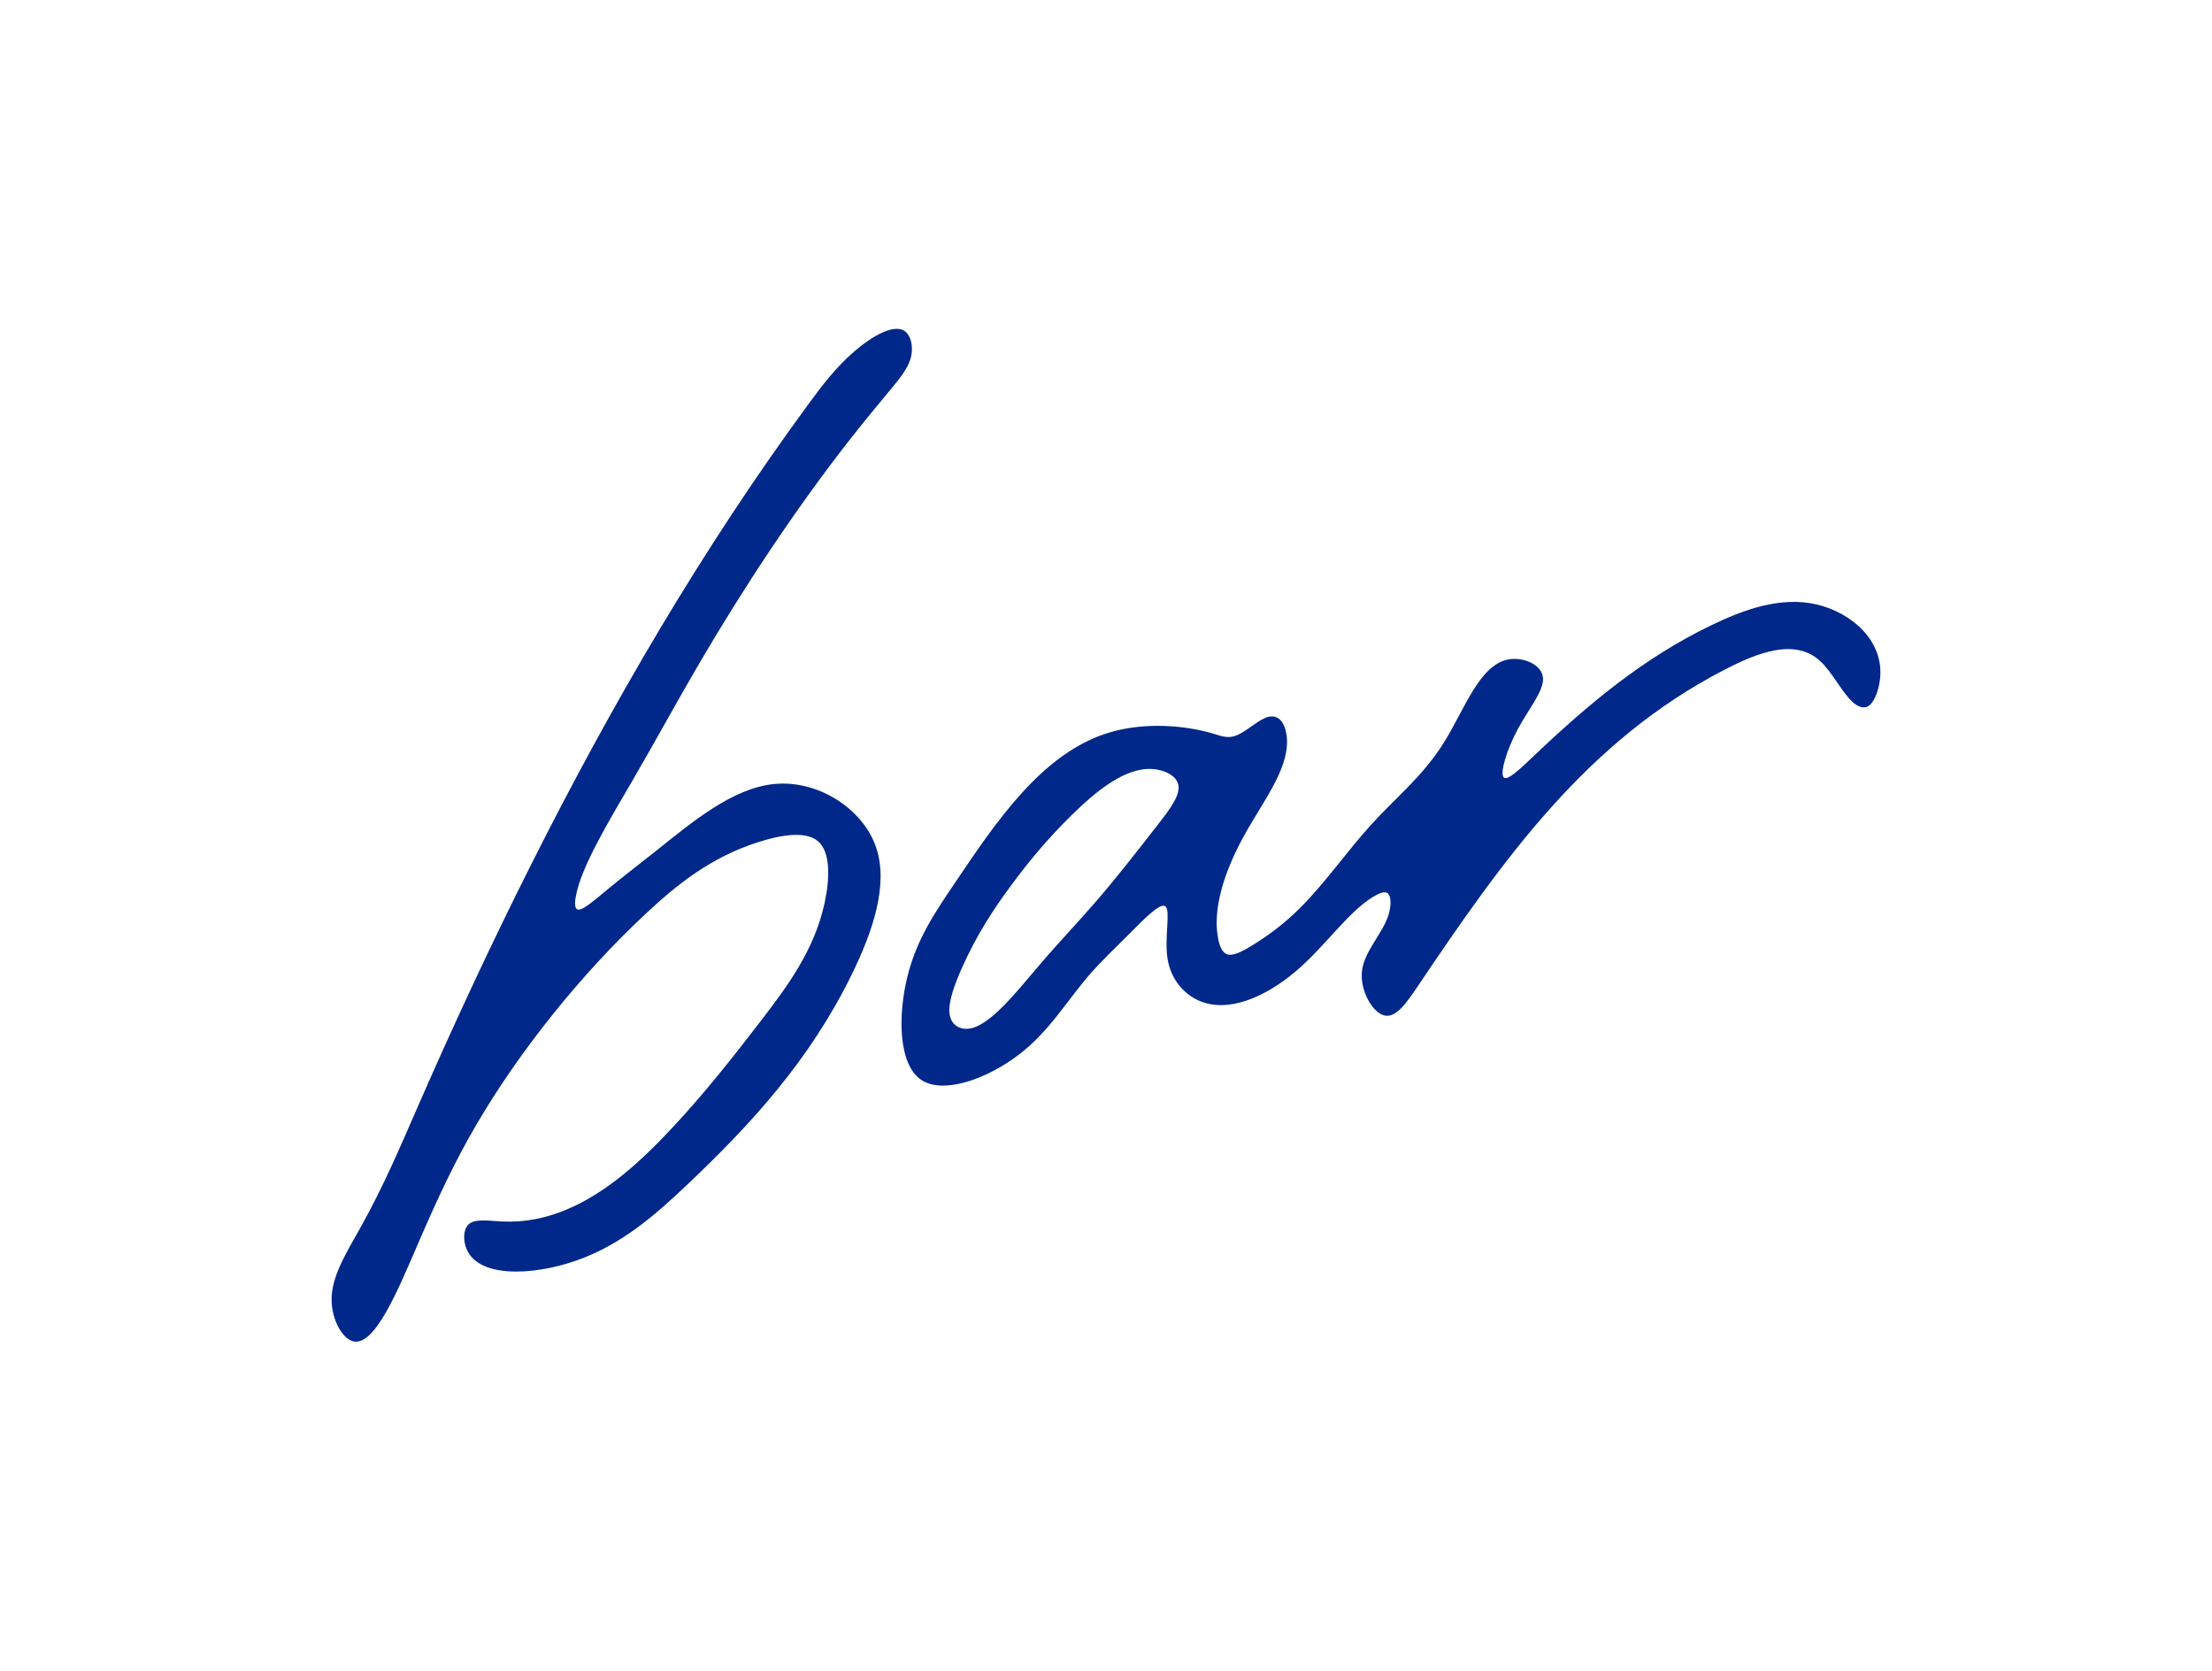
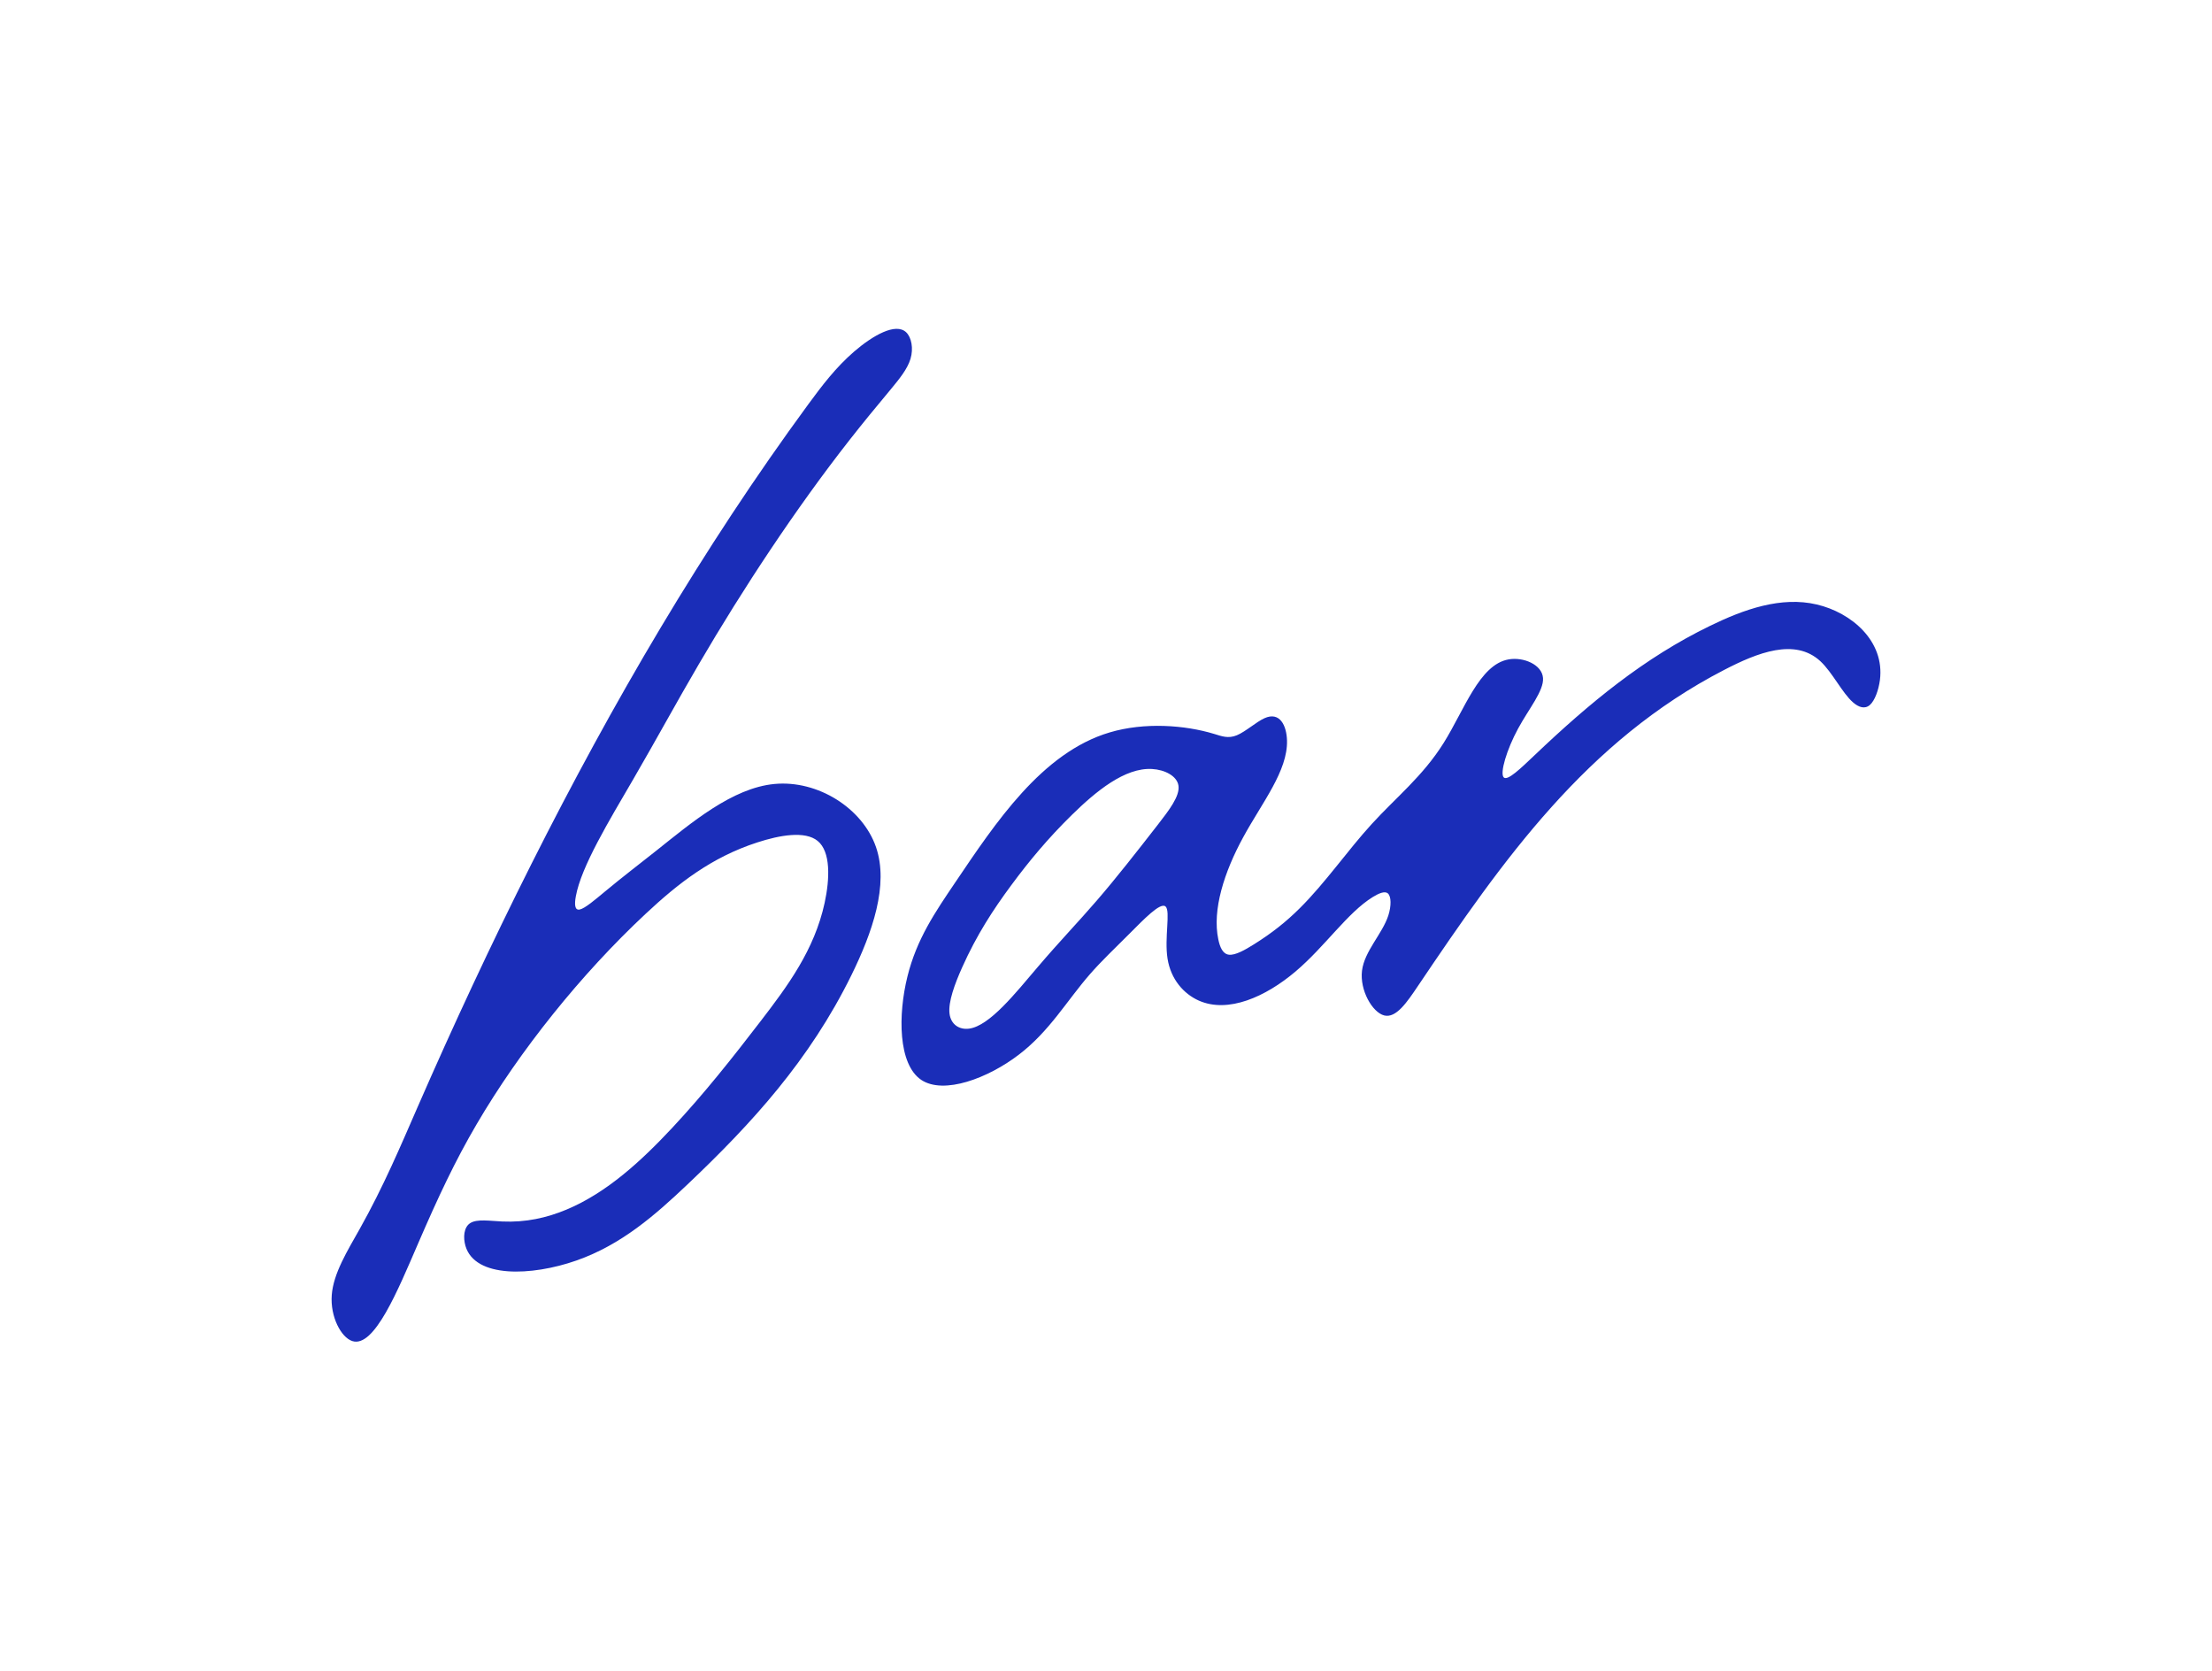
<svg xmlns="http://www.w3.org/2000/svg" viewBox="0 0 3506.8 2654.4" width="351" height="265">
-   <path fill="#00288A" d="M555.4,2130.9 C537.5,2125.0 520.2,2092.1 522.8,2057.7 C525.4,2023.3 547.7,1987.5 567.2,1952.8 C605.2,1885.1 631.9,1821.7 659.8,1757.8 C715.6,1630.0 776.1,1500.1 840.3,1372.5 C968.7,1117.4 1111.8,871.9 1280.3,642.3 C1301.9,612.9 1323.9,583.8 1353.2,558.5 C1382.5,533.3 1419.2,512.0 1435.9,528.1 C1444.2,536.2 1447.6,553.5 1442.7,570.1 C1437.7,586.8 1424.3,602.8 1411.8,618.0 C1387.8,646.8 1366.7,672.4 1345.8,699.1 C1260.2,808.3 1176.4,935.3 1106.5,1054.9 C1071.5,1114.6 1040.1,1172.6 1002.0,1238.2 C963.9,1303.7 919.2,1376.9 910.7,1424.4 C908.5,1436.5 908.7,1446.9 916.9,1445.2 C925.2,1443.5 941.5,1429.5 956.7,1416.9 C985.7,1392.8 1010.8,1373.8 1038.1,1352.1 C1094.0,1307.7 1159.2,1252.0 1226.5,1245.7 C1295.4,1239.2 1366.5,1284.3 1387.8,1345.9 C1408.6,1406.1 1381.9,1482.0 1348.8,1549.4 C1282.4,1684.5 1190.2,1785.4 1088.0,1882.2 C1037.0,1930.5 983.5,1977.7 911.7,2002.9 C840.1,2028.0 750.4,2031.1 735.3,1979.7 C731.5,1966.6 732.4,1950.0 743.0,1943.4 C753.7,1936.6 774.2,1940.0 793.8,1940.9 C831.0,1942.6 864.6,1935.1 895.9,1922.0 C960.2,1895.1 1015.0,1844.5 1064.4,1791.6 C1114.9,1737.5 1159.7,1680.9 1203.9,1623.3 C1247.2,1567.0 1289.9,1509.7 1306.2,1434.6 C1314.5,1396.3 1316.0,1353.3 1295.1,1336.2 C1275.1,1319.8 1234.7,1327.0 1199.1,1338.6 C1126.2,1362.2 1073.3,1403.8 1021.8,1451.9 C918.8,1548.0 821.3,1669.9 753.1,1786.3 C719.0,1844.4 692.3,1901.2 660.1,1975.7 C627.9,2050.1 590.3,2142.3 555.4,2130.9 Z M1459.6,1715.8 C1422.9,1690.9 1422.7,1612.5 1437.8,1551.6 C1452.5,1492.1 1481.9,1449.3 1513.8,1402.1 C1577.6,1307.8 1651.4,1195.8 1759.2,1163.8 C1814.5,1147.3 1878.7,1152.0 1925.4,1166.2 C1937.1,1169.8 1947.7,1174.0 1961.4,1168.3 C1975.2,1162.6 1992.2,1147.1 2005.3,1141.2 C2029.8,1130.1 2040.4,1153.1 2041.1,1176.5 C2042.5,1224.8 2001.6,1275.1 1971.5,1330.3 C1941.3,1385.6 1922.0,1445.7 1931.9,1492.6 C1934.4,1504.7 1938.8,1515.8 1948.8,1517.0 C1958.9,1518.2 1974.5,1509.3 1988.7,1500.4 C2017.2,1482.6 2040.0,1464.4 2061.1,1443.4 C2102.2,1402.7 2137.1,1351.6 2175.8,1309.3 C2214.4,1267.0 2256.8,1233.5 2289.9,1180.8 C2323.0,1128.1 2346.8,1056.1 2393.1,1047.8 C2416.8,1043.5 2446.5,1056.0 2448.0,1077.3 C2449.5,1097.6 2425.7,1125.8 2408.5,1157.5 C2390.2,1191.1 2379.2,1228.5 2385.5,1235.2 C2391.5,1241.5 2413.0,1220.5 2434.3,1200.3 C2522.3,1116.6 2608.6,1045.3 2713.8,994.3 C2767.6,968.1 2826.5,947.2 2883.1,960.5 C2938.3,973.4 2991.4,1018.7 2983.5,1080.5 C2981.4,1096.4 2975.4,1113.3 2967.5,1120.2 C2959.6,1127.1 2949.8,1124.0 2940.7,1116.0 C2923.4,1100.9 2908.2,1068.6 2888.7,1050.5 C2848.4,1013.5 2789.2,1036.8 2735.3,1064.8 C2517.3,1177.6 2385.0,1365.1 2249.2,1566.7 C2231.9,1592.4 2214.5,1618.3 2195.6,1613.5 C2176.8,1608.7 2156.5,1573.5 2160.3,1542.4 C2164.2,1511.1 2192.6,1484.1 2202.2,1454.5 C2206.9,1439.7 2207.0,1424.3 2201.3,1419.5 C2196.3,1415.4 2186.8,1419.6 2177.5,1425.3 C2137.0,1450.3 2101.9,1503.7 2054.5,1543.8 C2007.2,1583.8 1947.6,1610.6 1900.9,1589.9 C1876.9,1579.2 1856.4,1556.1 1851.2,1523.2 C1846.0,1490.4 1856.2,1447.8 1848.1,1440.4 C1839.9,1433.0 1813.4,1460.9 1789.3,1485.0 C1766.6,1507.7 1746.1,1527.1 1728.1,1547.7 C1690.9,1590.3 1663.9,1638.4 1614.9,1675.8 C1566.1,1713.2 1495.5,1739.9 1459.6,1715.8 Z M1535.7,1634.5 C1568.5,1630.2 1609.7,1577.8 1645.2,1536.2 C1679.5,1495.9 1708.7,1465.8 1738.7,1431.0 C1769.8,1395.0 1801.8,1354.1 1836.1,1310.0 C1853.2,1287.9 1871.0,1265.1 1868.6,1248.5 C1866.4,1233.0 1846.8,1223.0 1826.6,1221.9 C1783.2,1219.4 1737.2,1257.6 1699.2,1294.8 C1661.2,1332.1 1631.1,1368.3 1602.8,1406.6 C1574.4,1444.9 1547.9,1485.4 1524.7,1537.3 C1513.1,1563.2 1502.4,1592.0 1504.7,1610.6 C1506.8,1628.0 1520.4,1636.5 1535.7,1634.5 Z" />
+   <path fill="#1A2DB8" d="M555.4,2130.9 C537.5,2125.0 520.2,2092.1 522.8,2057.7 C525.4,2023.3 547.7,1987.5 567.2,1952.8 C605.2,1885.1 631.9,1821.7 659.8,1757.8 C715.6,1630.0 776.1,1500.1 840.3,1372.5 C968.7,1117.4 1111.8,871.9 1280.3,642.3 C1301.9,612.9 1323.9,583.8 1353.2,558.5 C1382.5,533.3 1419.2,512.0 1435.9,528.1 C1444.2,536.2 1447.6,553.5 1442.7,570.1 C1437.7,586.8 1424.3,602.8 1411.8,618.0 C1387.8,646.8 1366.7,672.4 1345.8,699.1 C1260.2,808.3 1176.4,935.3 1106.5,1054.9 C1071.5,1114.6 1040.1,1172.6 1002.0,1238.2 C963.9,1303.7 919.2,1376.9 910.7,1424.4 C908.5,1436.5 908.7,1446.9 916.9,1445.2 C925.2,1443.5 941.5,1429.5 956.7,1416.9 C985.7,1392.8 1010.8,1373.8 1038.1,1352.1 C1094.0,1307.7 1159.2,1252.0 1226.5,1245.7 C1295.4,1239.2 1366.5,1284.3 1387.8,1345.9 C1408.6,1406.1 1381.9,1482.0 1348.8,1549.4 C1282.4,1684.5 1190.2,1785.4 1088.0,1882.2 C1037.0,1930.5 983.5,1977.7 911.7,2002.9 C840.1,2028.0 750.4,2031.1 735.3,1979.7 C731.5,1966.6 732.4,1950.0 743.0,1943.4 C753.7,1936.6 774.2,1940.0 793.8,1940.9 C831.0,1942.6 864.6,1935.1 895.9,1922.0 C960.2,1895.1 1015.0,1844.5 1064.4,1791.6 C1114.9,1737.5 1159.7,1680.9 1203.9,1623.3 C1247.2,1567.0 1289.9,1509.7 1306.2,1434.6 C1314.5,1396.3 1316.0,1353.3 1295.1,1336.2 C1275.1,1319.8 1234.7,1327.0 1199.1,1338.6 C1126.2,1362.2 1073.3,1403.8 1021.8,1451.9 C918.8,1548.0 821.3,1669.9 753.1,1786.3 C719.0,1844.4 692.3,1901.2 660.1,1975.7 C627.9,2050.1 590.3,2142.3 555.4,2130.9 Z M1459.6,1715.8 C1422.9,1690.9 1422.7,1612.5 1437.8,1551.6 C1452.5,1492.1 1481.9,1449.3 1513.8,1402.1 C1577.6,1307.8 1651.4,1195.8 1759.2,1163.8 C1814.5,1147.3 1878.7,1152.0 1925.4,1166.2 C1937.1,1169.8 1947.7,1174.0 1961.4,1168.3 C1975.2,1162.6 1992.2,1147.1 2005.3,1141.2 C2029.8,1130.1 2040.4,1153.1 2041.1,1176.5 C2042.5,1224.8 2001.6,1275.1 1971.5,1330.3 C1941.3,1385.6 1922.0,1445.7 1931.9,1492.6 C1934.4,1504.7 1938.8,1515.8 1948.8,1517.0 C1958.9,1518.2 1974.5,1509.3 1988.7,1500.4 C2017.2,1482.6 2040.0,1464.4 2061.1,1443.4 C2102.2,1402.7 2137.1,1351.6 2175.8,1309.3 C2214.4,1267.0 2256.8,1233.5 2289.9,1180.8 C2323.0,1128.1 2346.8,1056.1 2393.1,1047.8 C2416.8,1043.5 2446.5,1056.0 2448.0,1077.3 C2449.5,1097.6 2425.7,1125.8 2408.5,1157.5 C2390.2,1191.1 2379.2,1228.5 2385.5,1235.2 C2391.5,1241.5 2413.0,1220.5 2434.3,1200.3 C2522.3,1116.6 2608.6,1045.3 2713.8,994.3 C2767.6,968.1 2826.5,947.2 2883.1,960.5 C2938.3,973.4 2991.4,1018.7 2983.5,1080.5 C2981.4,1096.4 2975.4,1113.3 2967.5,1120.2 C2959.6,1127.1 2949.8,1124.0 2940.7,1116.0 C2923.4,1100.9 2908.2,1068.6 2888.7,1050.5 C2848.4,1013.5 2789.2,1036.8 2735.3,1064.8 C2517.3,1177.6 2385.0,1365.1 2249.2,1566.7 C2231.9,1592.4 2214.5,1618.3 2195.6,1613.5 C2176.8,1608.7 2156.5,1573.5 2160.3,1542.4 C2164.2,1511.1 2192.6,1484.1 2202.2,1454.5 C2206.9,1439.7 2207.0,1424.3 2201.3,1419.5 C2196.3,1415.4 2186.8,1419.6 2177.5,1425.3 C2137.0,1450.3 2101.9,1503.7 2054.5,1543.8 C2007.2,1583.8 1947.6,1610.6 1900.9,1589.9 C1876.9,1579.2 1856.4,1556.1 1851.2,1523.2 C1846.0,1490.4 1856.2,1447.8 1848.1,1440.4 C1839.9,1433.0 1813.4,1460.9 1789.3,1485.0 C1766.6,1507.7 1746.1,1527.1 1728.1,1547.7 C1690.9,1590.3 1663.9,1638.4 1614.9,1675.8 C1566.1,1713.2 1495.5,1739.9 1459.6,1715.8 Z M1535.7,1634.5 C1568.5,1630.2 1609.7,1577.8 1645.2,1536.2 C1679.5,1495.9 1708.7,1465.8 1738.7,1431.0 C1769.8,1395.0 1801.8,1354.1 1836.1,1310.0 C1853.2,1287.9 1871.0,1265.1 1868.6,1248.5 C1866.4,1233.0 1846.8,1223.0 1826.6,1221.9 C1783.2,1219.4 1737.2,1257.6 1699.2,1294.8 C1661.2,1332.1 1631.1,1368.3 1602.8,1406.6 C1574.4,1444.9 1547.9,1485.4 1524.7,1537.3 C1513.1,1563.2 1502.4,1592.0 1504.7,1610.6 C1506.8,1628.0 1520.4,1636.5 1535.7,1634.5 Z" />
</svg>
